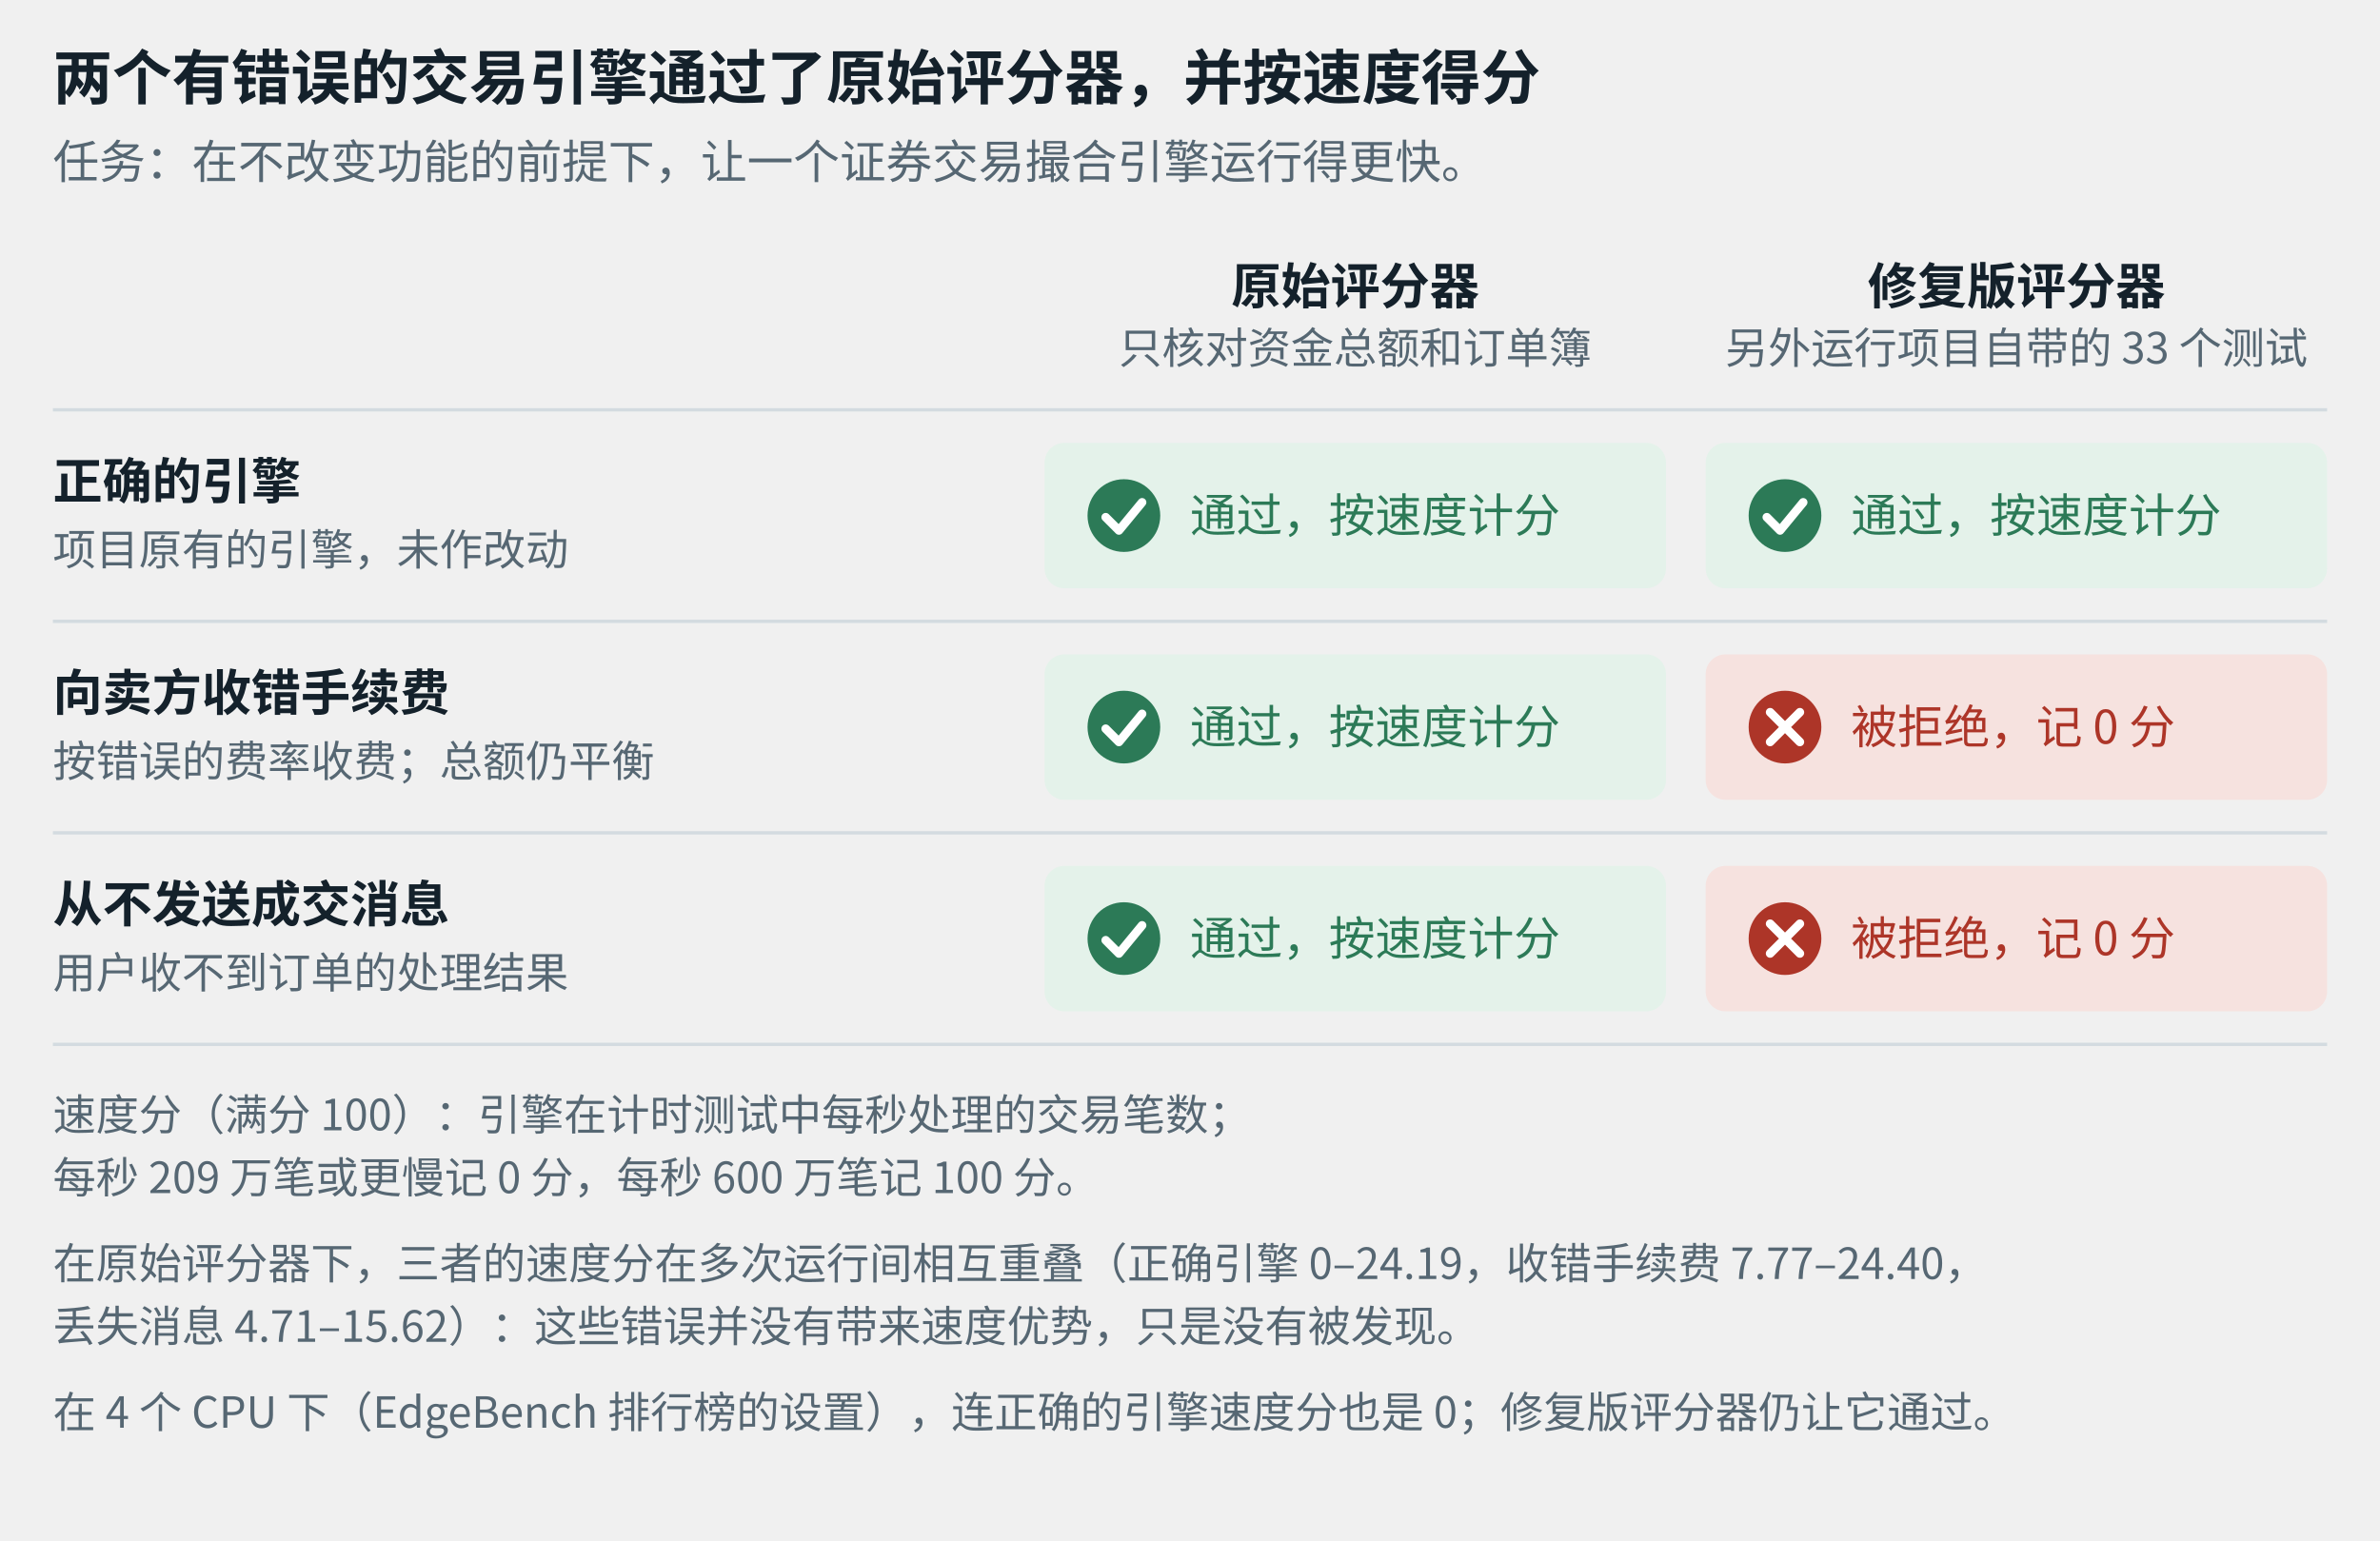
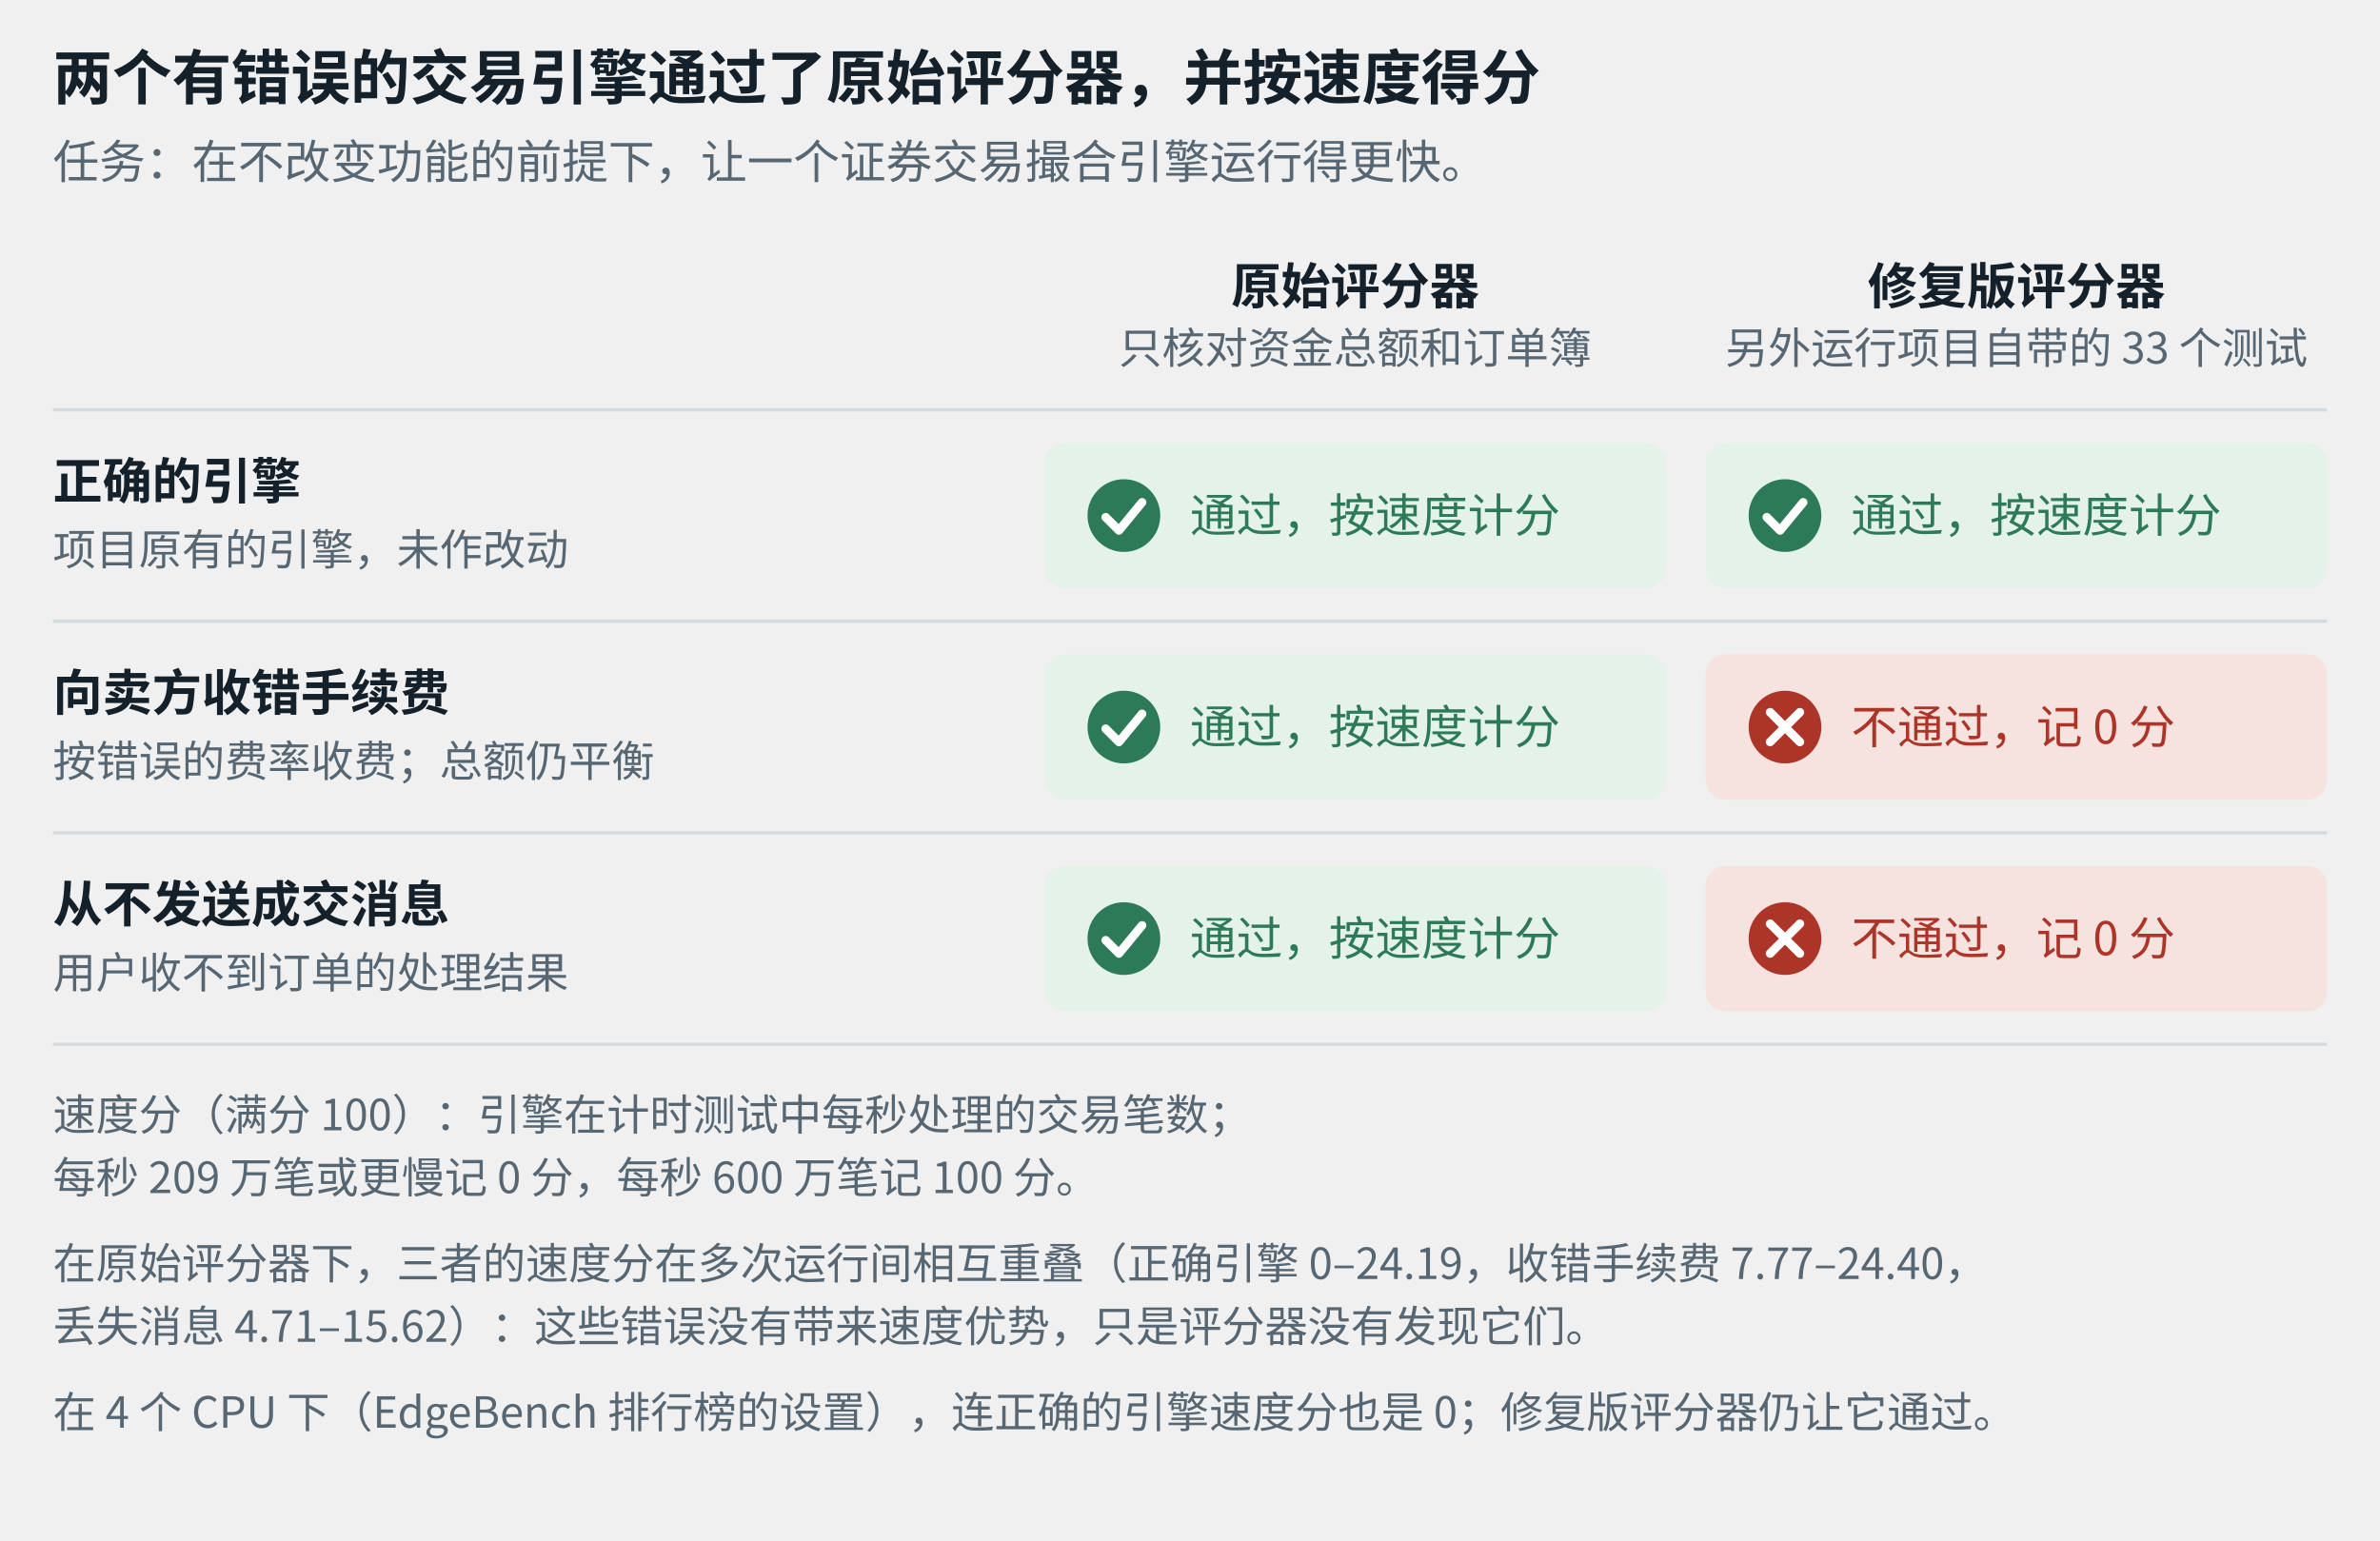
<svg xmlns="http://www.w3.org/2000/svg" viewBox="0 0 720 466" role="img">
  <style>
  .ink{fill:#14212b} .muted{fill:#566773} .rule{stroke:#d3dbe0} .bg{fill:#ffffff}
  .good{fill:#2c7a57} .bad{fill:#ad3528} .warn{fill:#9a6510} .acc{fill:#0f5c78}
  .goodS{stroke:#2c7a57} .badS{stroke:#ad3528} .accS{stroke:#0f5c78} .inkS{stroke:#14212b} .markS{stroke:#ffffff}
  .goodBg{fill:#e4f2ea} .badBg{fill:#f6e2df} .warnBg{fill:#f6ecda} .accBg{fill:#e3eff4}
  text{font-family:"IBM Plex Sans","Noto Sans SC","Noto Sans CJK SC","PingFang SC","Microsoft YaHei",system-ui,-apple-system,"Segoe UI",sans-serif}
  @media (prefers-color-scheme: dark){
    .ink{fill:#e2e9ed} .muted{fill:#95a6b1} .rule{stroke:#2a3843} .bg{fill:#152029}
    .good{fill:#6cc79a} .bad{fill:#f08a7c} .warn{fill:#e0a64a} .acc{fill:#6cb6d3}
    .goodS{stroke:#6cc79a} .badS{stroke:#f08a7c} .accS{stroke:#6cb6d3} .inkS{stroke:#e2e9ed} .markS{stroke:#152029}
    .goodBg{fill:#15302a} .badBg{fill:#3a1f1c} .warnBg{fill:#352a16} .accBg{fill:#16303c}
  }
</style>
  <text x="16" y="30" font-size="18" font-weight="700" class="ink">两个有错误的交易引擎通过了原始评分器，并按速度得分</text>
  <text x="16" y="54" font-size="14" class="muted">任务：在不改变功能的前提下，让一个证券交易撮合引擎运行得更快。</text>
  <text x="410.0" y="92" font-size="15" font-weight="700" text-anchor="middle" class="ink">原始评分器</text>
  <text x="410.0" y="110" font-size="13" text-anchor="middle" class="muted">只核对资金总额和订单簿</text>
  <text x="610.0" y="92" font-size="15" font-weight="700" text-anchor="middle" class="ink">修复版评分器</text>
  <text x="610.0" y="110" font-size="13" text-anchor="middle" class="muted">另外运行项目自带的 33 个测试</text>
  <line x1="16" y1="124" x2="704" y2="124" class="rule" stroke-width="1" />
  <text x="16" y="151" font-size="15" font-weight="700" class="ink">正确的引擎</text>
  <text x="16" y="171" font-size="13" class="muted">项目原有的引擎，未作改动</text>
  <rect x="316" y="134" width="188" height="44" rx="6" class="goodBg" />
  <g transform="translate(340,156)">
    <circle r="11" class="good" />
    <path d="M-5.5 0.5 L-1.5 4.5 L5.5 -4" fill="none" class="markS" stroke-width="2.6" stroke-linecap="round" stroke-linejoin="round" />
  </g>
  <text x="360" y="161" font-size="14" class="good">通过，按速度计分</text>
  <rect x="516" y="134" width="188" height="44" rx="6" class="goodBg" />
  <g transform="translate(540,156)">
    <circle r="11" class="good" />
    <path d="M-5.5 0.5 L-1.5 4.5 L5.5 -4" fill="none" class="markS" stroke-width="2.6" stroke-linecap="round" stroke-linejoin="round" />
  </g>
  <text x="560" y="161" font-size="14" class="good">通过，按速度计分</text>
  <line x1="16" y1="188" x2="704" y2="188" class="rule" stroke-width="1" />
  <text x="16" y="215" font-size="15" font-weight="700" class="ink">向卖方收错手续费</text>
  <text x="16" y="235" font-size="13" class="muted">按错误的费率收费；总额仍平衡</text>
  <rect x="316" y="198" width="188" height="44" rx="6" class="goodBg" />
  <g transform="translate(340,220)">
    <circle r="11" class="good" />
    <path d="M-5.5 0.5 L-1.5 4.5 L5.5 -4" fill="none" class="markS" stroke-width="2.6" stroke-linecap="round" stroke-linejoin="round" />
  </g>
  <text x="360" y="225" font-size="14" class="good">通过，按速度计分</text>
  <rect x="516" y="198" width="188" height="44" rx="6" class="badBg" />
  <g transform="translate(540,220)">
    <circle r="11" class="bad" />
    <path d="M-4.5 -4.5 L4.5 4.5 M4.5 -4.5 L-4.5 4.5" fill="none" class="markS" stroke-width="2.6" stroke-linecap="round" stroke-linejoin="round" />
  </g>
-   <text x="560" y="225" font-size="14" class="bad">被拒绝，记 0 分</text>
+   <text x="560" y="225" font-size="14" class="bad">不通过，记 0 分</text>
  <line x1="16" y1="252" x2="704" y2="252" class="rule" stroke-width="1" />
  <text x="16" y="279" font-size="15" font-weight="700" class="ink">从不发送成交消息</text>
  <text x="16" y="299" font-size="13" class="muted">用户收不到订单的处理结果</text>
  <rect x="316" y="262" width="188" height="44" rx="6" class="goodBg" />
  <g transform="translate(340,284)">
    <circle r="11" class="good" />
    <path d="M-5.5 0.5 L-1.5 4.5 L5.5 -4" fill="none" class="markS" stroke-width="2.6" stroke-linecap="round" stroke-linejoin="round" />
  </g>
  <text x="360" y="289" font-size="14" class="good">通过，按速度计分</text>
  <rect x="516" y="262" width="188" height="44" rx="6" class="badBg" />
  <g transform="translate(540,284)">
    <circle r="11" class="bad" />
    <path d="M-4.5 -4.5 L4.5 4.5 M4.5 -4.5 L-4.5 4.5" fill="none" class="markS" stroke-width="2.6" stroke-linecap="round" stroke-linejoin="round" />
  </g>
-   <text x="560" y="289" font-size="14" class="bad">被拒绝，记 0 分</text>
+   <text x="560" y="289" font-size="14" class="bad">不通过，记 0 分</text>
  <line x1="16" y1="316" x2="704" y2="316" class="rule" stroke-width="1" />
  <text x="16" y="342" font-size="13" class="muted">速度分（满分 100）：引擎在计时测试中每秒处理的交易笔数；</text>
  <text x="16" y="361" font-size="13" class="muted">每秒 209 万笔或更慢记 0 分，每秒 600 万笔记 100 分。</text>
  <text x="16" y="387" font-size="13" class="muted">在原始评分器下，三者的速度分在多次运行间相互重叠（正确引擎 0–24.19，收错手续费 7.77–24.40，</text>
-   <text x="16" y="406" font-size="13" class="muted">丢失消息 4.71–15.62）：这些错误并没有带来速度优势，只是没有被发现。</text>
+   <text x="16" y="406" font-size="13" class="muted">丢失消息 4.71–15.62）：这些错误没有带来速度优势，只是评分器没有发现它们。</text>
  <text x="16" y="432" font-size="13" class="muted">在 4 个 CPU 下（EdgeBench 排行榜的设置），连正确的引擎速度分也是 0；修复版评分器仍让它通过。</text>
  <text x="16" y="451" font-size="13" class="muted" />
</svg>
